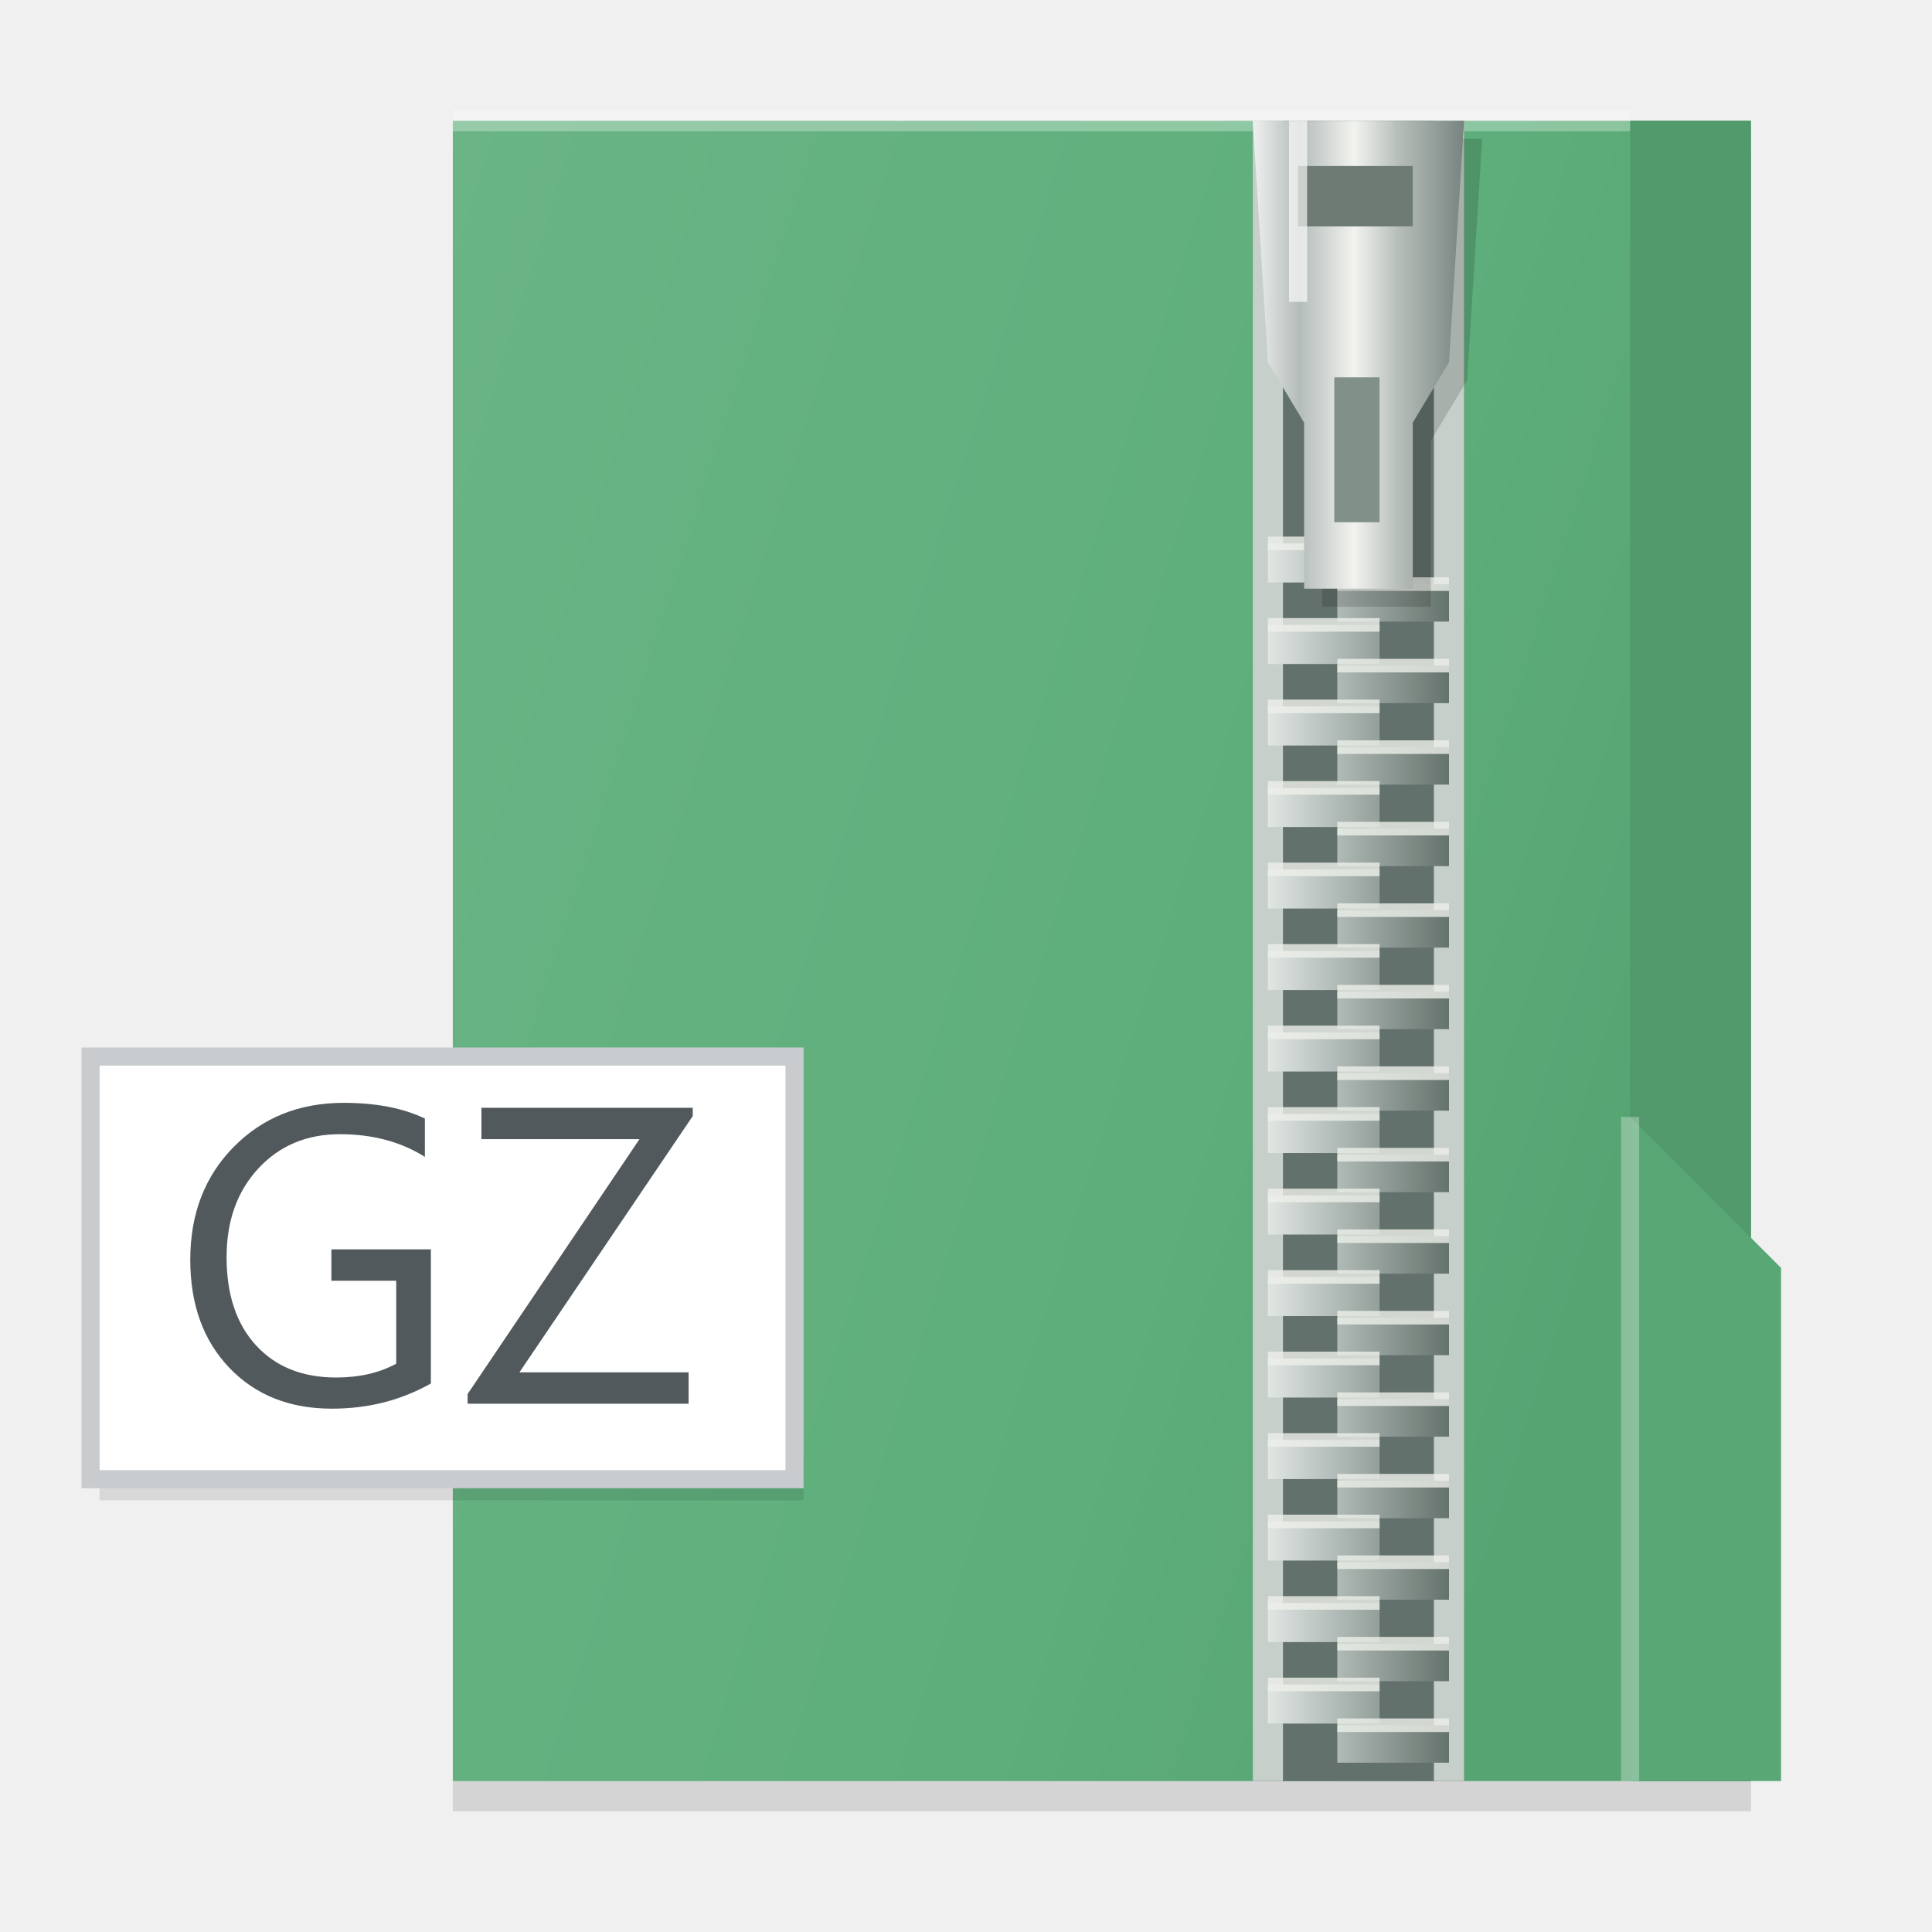
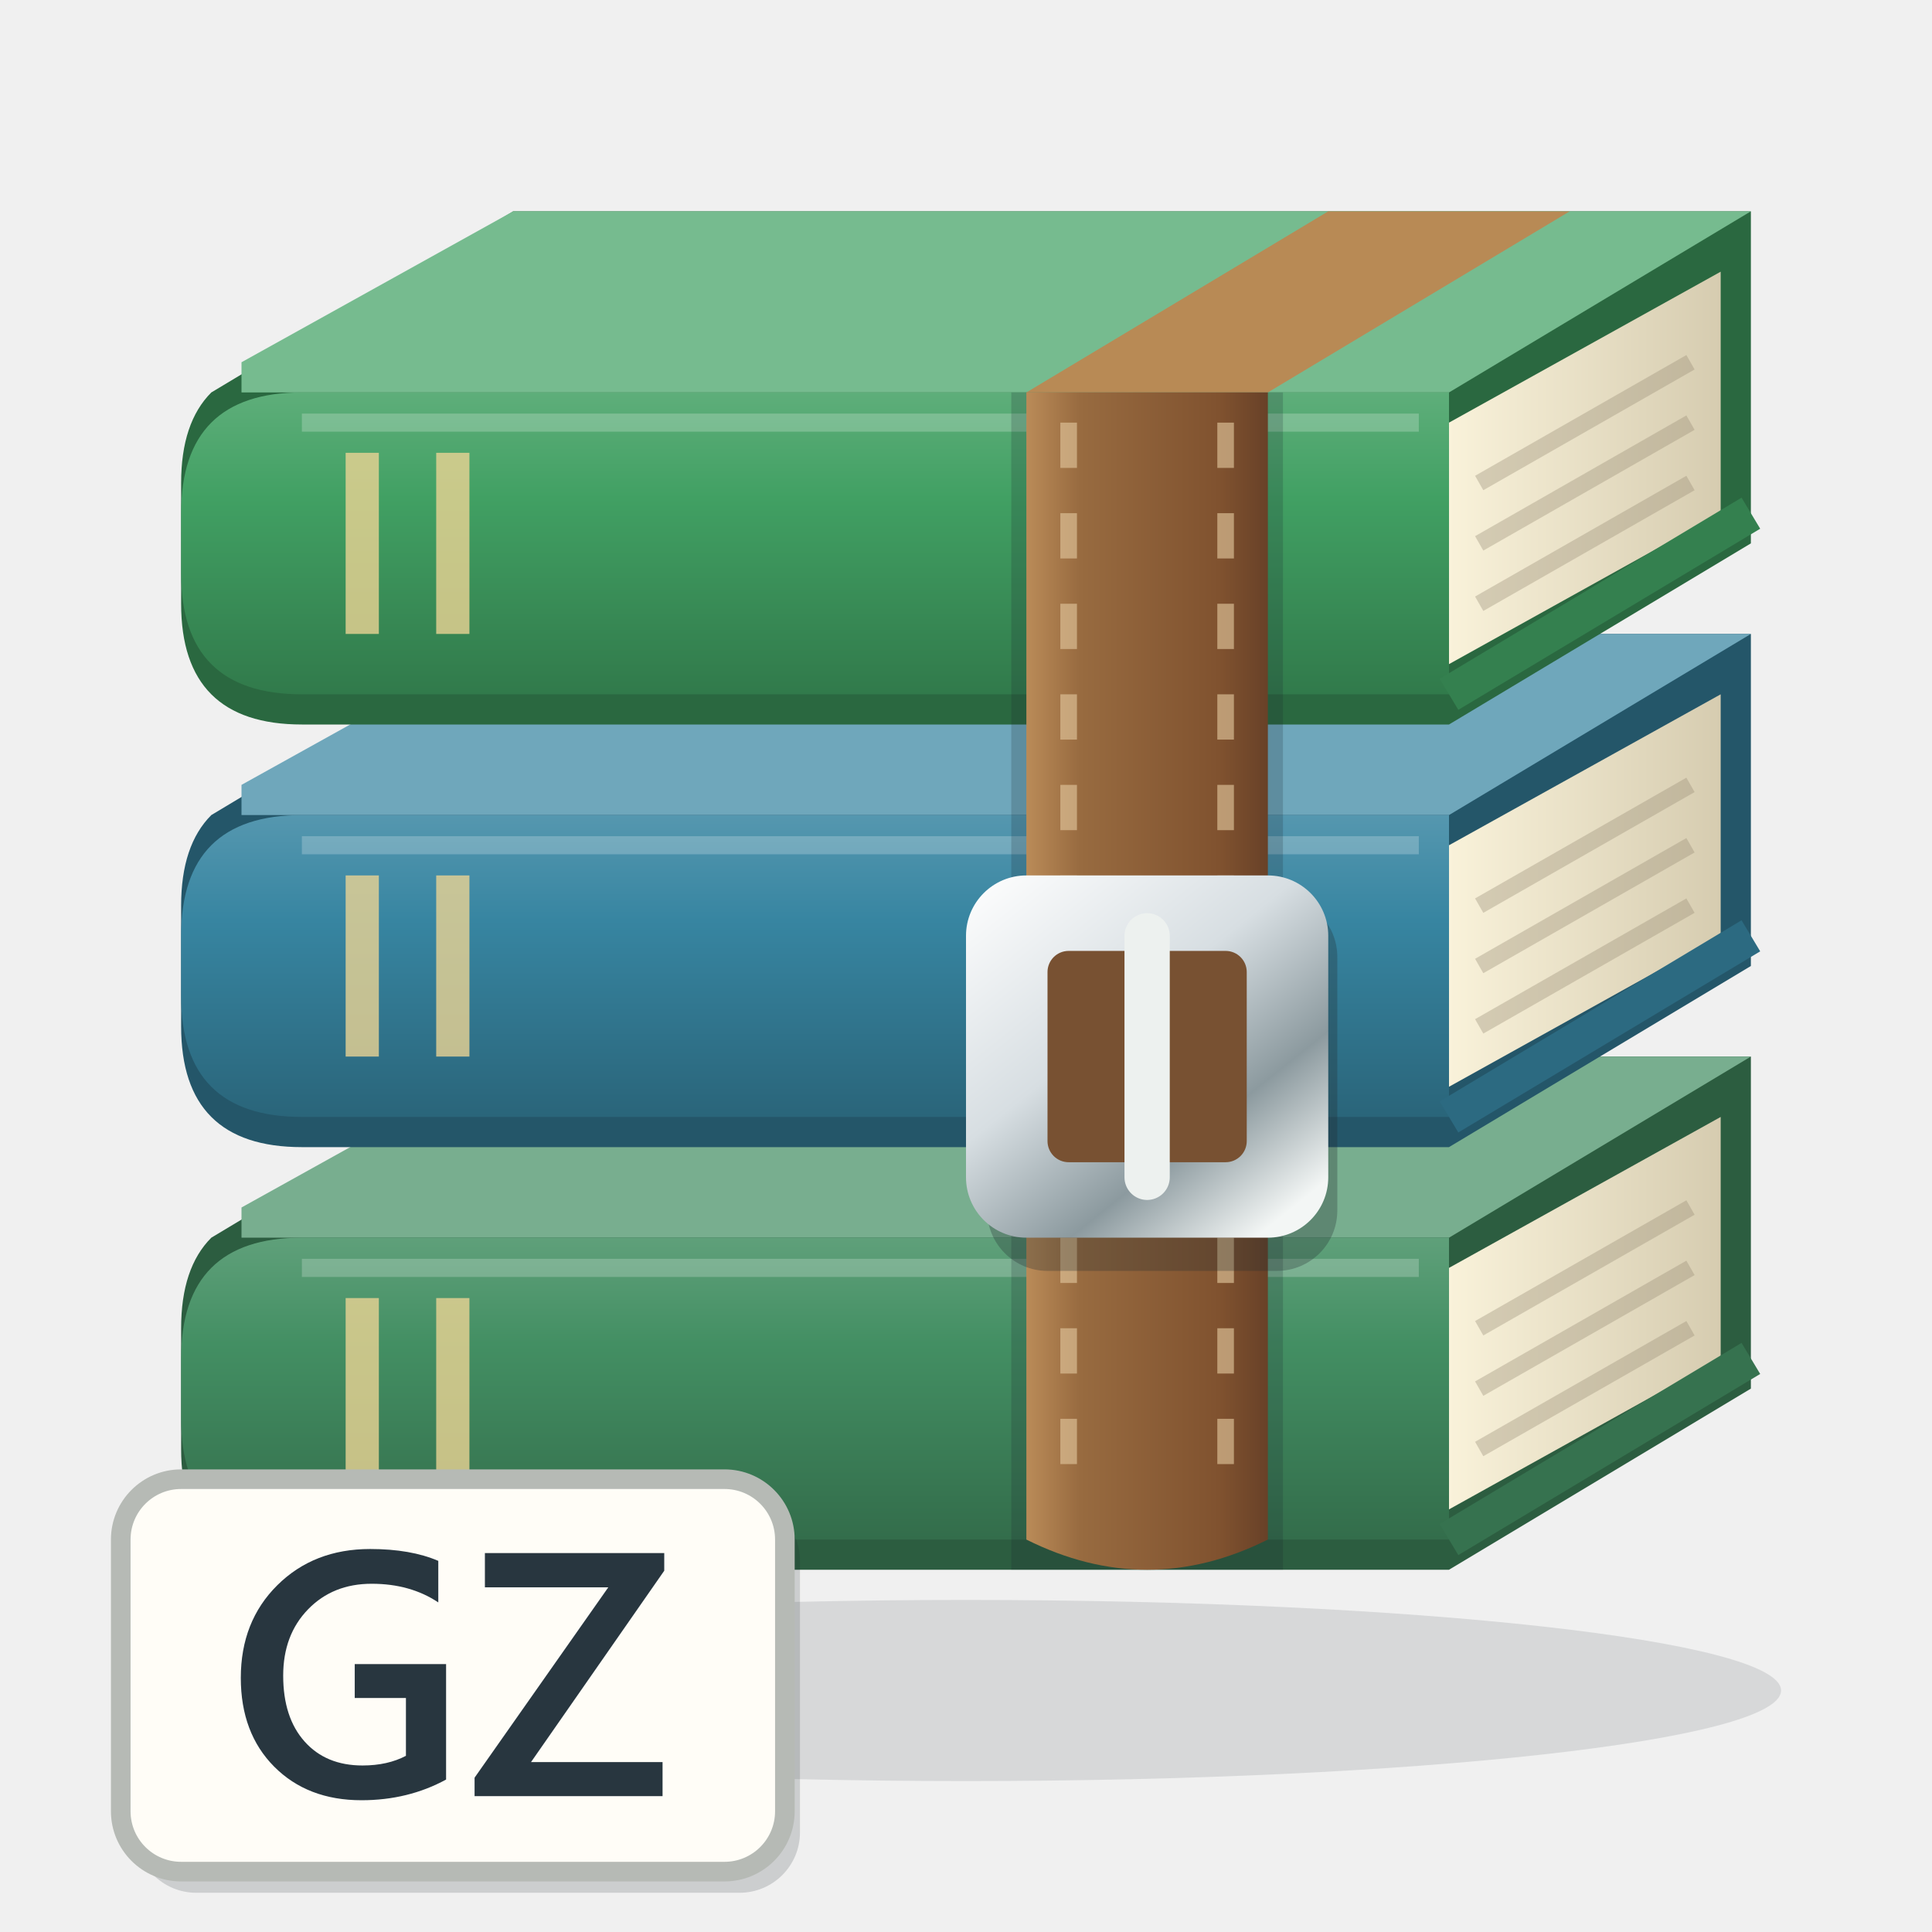
<svg xmlns="http://www.w3.org/2000/svg" width="64" height="64" viewBox="0 0 64 64">
  <defs>
-     <linearGradient id="cover" x1="0" y1="0" x2="1" y2="0.4">
-       <stop offset="0" stop-color="#6ab485" />
-       <stop offset="0.7" stop-color="#5dae7a" />
-       <stop offset="1" stop-color="#57a473" />
+     <linearGradient id="paper" x1="0" y1="0" x2="1" y2="0">
+       <stop offset="0" stop-color="#f9f2da" />
+       <stop offset="1" stop-color="#d6ccb0" />
    </linearGradient>
-     <linearGradient id="teeth" x1="0" y1="0" x2="1" y2="0">
-       <stop offset="0" stop-color="#e1e6e3" />
-       <stop offset="0.4" stop-color="#aeb8b4" />
-       <stop offset="1" stop-color="#65736d" />
+     <linearGradient id="spine2" x1="0" y1="0" x2="0" y2="1">
+       <stop offset="0" stop-color="#5fa07a" />
+       <stop offset="0.35" stop-color="#438f63" />
+       <stop offset="1" stop-color="#336d4b" />
    </linearGradient>
-     <linearGradient id="metal" x1="0" y1="0" x2="1" y2="0">
-       <stop offset="0" stop-color="#eef0ee" />
-       <stop offset="0.22" stop-color="#b4bcba" />
-       <stop offset="0.48" stop-color="#f2f3ef" />
-       <stop offset="0.68" stop-color="#b9c0bc" />
-       <stop offset="1" stop-color="#788480" />
+     <linearGradient id="spine1" x1="0" y1="0" x2="0" y2="1">
+       <stop offset="0" stop-color="#5597af" />
+       <stop offset="0.35" stop-color="#3785a1" />
+       <stop offset="1" stop-color="#2a657a" />
+     </linearGradient>
+     <linearGradient id="spine0" x1="0" y1="0" x2="0" y2="1">
+       <stop offset="0" stop-color="#5eae7a" />
+       <stop offset="0.35" stop-color="#41a063" />
+       <stop offset="1" stop-color="#317a4b" />
+     </linearGradient>
+     <linearGradient id="leather" x1="0" y1="0" x2="1" y2="0">
+       <stop offset="0" stop-color="#ba8b58" />
+       <stop offset="0.22" stop-color="#986b40" />
+       <stop offset="0.8" stop-color="#80522f" />
+       <stop offset="1" stop-color="#684128" />
+     </linearGradient>
+     <linearGradient id="buckle" x1="0" y1="0" x2="0.8" y2="1">
+       <stop offset="0" stop-color="#ffffff" />
+       <stop offset="0.45" stop-color="#d7dee2" />
+       <stop offset="0.75" stop-color="#8c9a9f" />
+       <stop offset="1" stop-color="#f3f6f5" />
    </linearGradient>
  </defs>
  <g opacity="0.12">
-     <path fill="#000000" stroke="none" d="M 15 5 L 58 5 L 58 60 L 15 60 Z" />
+     <path fill="#18242e" stroke="none" d="M 59 56 C 59 57.657 46.912 59 32 59 C 17.088 59 5 57.657 5 56 C 5 54.343 17.088 53 32 53 C 46.912 53 59 54.343 59 56 Z" />
  </g>
-   <path fill="url(#cover)" stroke="none" d="M 15 4 L 58 4 L 58 59 L 15 59 Z" />
-   <path fill="#52996b" stroke="none" d="M 54 4 L 58 4 L 58 59 L 54 59 Z" />
-   <path fill="#000000" stroke="#ffffff" stroke-opacity="0.3" stroke-width="0.7" d="M 15 4 L 54 4" />
-   <path fill="#59a775" stroke="none" d="M 54 37 L 59 42 L 59 59 L 54 59 Z" />
-   <path fill="#000000" stroke="#ffffff" stroke-opacity="0.3" stroke-width="0.6" d="M 54 37 L 54 59" />
-   <path fill="#63716c" stroke="none" d="M 41.5 4 L 48.5 4 L 48.5 59 L 41.5 59 Z" />
-   <path fill="#c6cfca" stroke="none" d="M 41.5 4 L 42.5 4 L 42.5 59 L 41.5 59 Z M 47.5 4 L 48.5 4 L 48.5 59 L 47.5 59 Z" />
-   <path fill="url(#teeth)" stroke="none" d="M 42 18 L 45.7 18 L 45.7 19.296 L 42 19.296 Z M 44.3 19.35 L 48 19.35 L 48 20.592 L 44.3 20.592 Z" />
-   <path fill="#000000" stroke="#edf0e9" stroke-opacity="0.8" stroke-width="0.45" d="M 42 18 L 45.7 18 M 44.3 19.35 L 48 19.35" />
-   <path fill="url(#teeth)" stroke="none" d="M 42 20.7 L 45.7 20.7 L 45.7 21.996 L 42 21.996 Z M 44.3 22.05 L 48 22.05 L 48 23.292 L 44.3 23.292 Z" />
-   <path fill="#000000" stroke="#edf0e9" stroke-opacity="0.8" stroke-width="0.45" d="M 42 20.7 L 45.7 20.7 M 44.3 22.05 L 48 22.05" />
-   <path fill="url(#teeth)" stroke="none" d="M 42 23.4 L 45.7 23.4 L 45.7 24.696 L 42 24.696 Z M 44.3 24.75 L 48 24.75 L 48 25.992 L 44.3 25.992 Z" />
-   <path fill="#000000" stroke="#edf0e9" stroke-opacity="0.8" stroke-width="0.45" d="M 42 23.4 L 45.7 23.4 M 44.3 24.75 L 48 24.75" />
-   <path fill="url(#teeth)" stroke="none" d="M 42 26.1 L 45.7 26.1 L 45.7 27.396 L 42 27.396 Z M 44.3 27.45 L 48 27.45 L 48 28.692 L 44.3 28.692 Z" />
-   <path fill="#000000" stroke="#edf0e9" stroke-opacity="0.8" stroke-width="0.45" d="M 42 26.1 L 45.7 26.1 M 44.3 27.45 L 48 27.45" />
-   <path fill="url(#teeth)" stroke="none" d="M 42 28.8 L 45.7 28.8 L 45.7 30.096 L 42 30.096 Z M 44.3 30.15 L 48 30.15 L 48 31.392 L 44.3 31.392 Z" />
-   <path fill="#000000" stroke="#edf0e9" stroke-opacity="0.8" stroke-width="0.45" d="M 42 28.8 L 45.7 28.8 M 44.3 30.15 L 48 30.15" />
-   <path fill="url(#teeth)" stroke="none" d="M 42 31.5 L 45.7 31.5 L 45.7 32.796 L 42 32.796 Z M 44.3 32.85 L 48 32.85 L 48 34.092 L 44.3 34.092 Z" />
-   <path fill="#000000" stroke="#edf0e9" stroke-opacity="0.8" stroke-width="0.45" d="M 42 31.5 L 45.7 31.5 M 44.3 32.85 L 48 32.85" />
-   <path fill="url(#teeth)" stroke="none" d="M 42 34.2 L 45.7 34.2 L 45.7 35.496 L 42 35.496 Z M 44.3 35.55 L 48 35.55 L 48 36.792 L 44.3 36.792 Z" />
-   <path fill="#000000" stroke="#edf0e9" stroke-opacity="0.8" stroke-width="0.45" d="M 42 34.2 L 45.7 34.2 M 44.3 35.55 L 48 35.55" />
-   <path fill="url(#teeth)" stroke="none" d="M 42 36.9 L 45.7 36.9 L 45.7 38.196 L 42 38.196 Z M 44.3 38.25 L 48 38.25 L 48 39.492 L 44.3 39.492 Z" />
-   <path fill="#000000" stroke="#edf0e9" stroke-opacity="0.8" stroke-width="0.45" d="M 42 36.9 L 45.7 36.9 M 44.3 38.25 L 48 38.25" />
-   <path fill="url(#teeth)" stroke="none" d="M 42 39.6 L 45.7 39.6 L 45.7 40.896 L 42 40.896 Z M 44.3 40.95 L 48 40.95 L 48 42.192 L 44.3 42.192 Z" />
-   <path fill="#000000" stroke="#edf0e9" stroke-opacity="0.8" stroke-width="0.45" d="M 42 39.6 L 45.7 39.6 M 44.3 40.95 L 48 40.95" />
-   <path fill="url(#teeth)" stroke="none" d="M 42 42.3 L 45.7 42.3 L 45.7 43.596 L 42 43.596 Z M 44.3 43.65 L 48 43.65 L 48 44.892 L 44.3 44.892 Z" />
-   <path fill="#000000" stroke="#edf0e9" stroke-opacity="0.8" stroke-width="0.45" d="M 42 42.3 L 45.7 42.3 M 44.3 43.65 L 48 43.65" />
-   <path fill="url(#teeth)" stroke="none" d="M 42 45 L 45.7 45 L 45.7 46.296 L 42 46.296 Z M 44.3 46.35 L 48 46.35 L 48 47.592 L 44.3 47.592 Z" />
-   <path fill="#000000" stroke="#edf0e9" stroke-opacity="0.8" stroke-width="0.45" d="M 42 45 L 45.7 45 M 44.3 46.35 L 48 46.35" />
-   <path fill="url(#teeth)" stroke="none" d="M 42 47.7 L 45.7 47.7 L 45.7 48.996 L 42 48.996 Z M 44.3 49.05 L 48 49.05 L 48 50.292 L 44.3 50.292 Z" />
-   <path fill="#000000" stroke="#edf0e9" stroke-opacity="0.8" stroke-width="0.45" d="M 42 47.7 L 45.7 47.7 M 44.3 49.05 L 48 49.05" />
-   <path fill="url(#teeth)" stroke="none" d="M 42 50.4 L 45.7 50.4 L 45.7 51.696 L 42 51.696 Z M 44.3 51.75 L 48 51.75 L 48 52.992 L 44.3 52.992 Z" />
-   <path fill="#000000" stroke="#edf0e9" stroke-opacity="0.8" stroke-width="0.45" d="M 42 50.4 L 45.7 50.4 M 44.3 51.75 L 48 51.75" />
-   <path fill="url(#teeth)" stroke="none" d="M 42 53.1 L 45.7 53.1 L 45.7 54.396 L 42 54.396 Z M 44.3 54.45 L 48 54.45 L 48 55.692 L 44.3 55.692 Z" />
-   <path fill="#000000" stroke="#edf0e9" stroke-opacity="0.8" stroke-width="0.45" d="M 42 53.1 L 45.7 53.1 M 44.3 54.45 L 48 54.45" />
-   <path fill="url(#teeth)" stroke="none" d="M 42 55.8 L 45.7 55.8 L 45.7 57.096 L 42 57.096 Z M 44.3 57.15 L 48 57.15 L 48 58.392 L 44.3 58.392 Z" />
-   <path fill="#000000" stroke="#edf0e9" stroke-opacity="0.8" stroke-width="0.45" d="M 42 55.8 L 45.7 55.8 M 44.3 57.15 L 48 57.15" />
-   <g opacity="0.15" transform="matrix(1 0 0 1 0.6 0.6)">
-     <path fill="#000000" stroke="none" d="M 41.5 4 L 48.5 4 L 48 12 L 46.8 14 L 46.8 19.5 L 43.2 19.5 L 43.2 14 L 42 12 Z" />
+   <path fill="#2c5d40" stroke="none" d="M 7 41 L 17 35 L 58 35 L 58 46 L 48 52 L 10 52 Q 6 52 6 48 L 6 44 Q 6 42 7 41 Z" />
+   <path fill="#78ae8f" stroke="none" d="M 8 40 L 17 35 L 58 35 L 48 41 L 8 41 Z" />
+   <path fill="url(#paper)" stroke="none" d="M 48 42 L 57 37 L 57 45 L 48 50 Z" />
+   <path fill="#000000" stroke="#948a72" stroke-opacity="0.35" stroke-width="0.55" d="M 49 44 L 56 40 M 49 46 L 56 42 M 49 48 L 56 44" />
+   <path fill="url(#spine2)" stroke="none" d="M 10 41 L 48 41 L 48 51 L 10 51 Q 6 51 6 47 L 6 45 Q 6 41 10 41 Z" />
+   <path fill="#000000" stroke="#ffffff" stroke-opacity="0.22" stroke-width="0.6" d="M 10 42 L 47 42" />
+   <path fill="#000000" stroke="#ead394" stroke-opacity="0.8" stroke-width="1.1" d="M 12 43 L 12 49 M 15 43 L 15 49" />
+   <path fill="#000000" stroke="#36724f" stroke-width="1.2" d="M 48 51 L 58 45" />
+   <path fill="#245669" stroke="none" d="M 7 27 L 17 21 L 58 21 L 58 32 L 48 38 L 10 38 Q 6 38 6 34 L 6 30 Q 6 28 7 27 Z" />
+   <path fill="#6fa7bb" stroke="none" d="M 8 26 L 17 21 L 58 21 L 48 27 L 8 27 Z" />
+   <path fill="url(#paper)" stroke="none" d="M 48 28 L 57 23 L 57 31 L 48 36 Z" />
+   <path fill="#000000" stroke="#948a72" stroke-opacity="0.35" stroke-width="0.55" d="M 49 30 L 56 26 M 49 32 L 56 28 M 49 34 L 56 30" />
+   <path fill="url(#spine1)" stroke="none" d="M 10 27 L 48 27 L 48 37 L 10 37 Q 6 37 6 33 L 6 31 Q 6 27 10 27 Z" />
+   <path fill="#000000" stroke="#ffffff" stroke-opacity="0.22" stroke-width="0.6" d="M 10 28 L 47 28" />
+   <path fill="#000000" stroke="#ead394" stroke-opacity="0.8" stroke-width="1.1" d="M 12 29 L 12 35 M 15 29 L 15 35" />
+   <path fill="#000000" stroke="#2c6a81" stroke-width="1.2" d="M 48 37 L 58 31" />
+   <path fill="#2a6840" stroke="none" d="M 7 13 L 17 7 L 58 7 L 58 18 L 48 24 L 10 24 Q 6 24 6 20 L 6 16 Q 6 14 7 13 Z" />
+   <path fill="#76bb8f" stroke="none" d="M 8 12 L 17 7 L 58 7 L 48 13 L 8 13 Z" />
+   <path fill="url(#paper)" stroke="none" d="M 48 14 L 57 9 L 57 17 L 48 22 Z" />
+   <path fill="#000000" stroke="#948a72" stroke-opacity="0.35" stroke-width="0.55" d="M 49 16 L 56 12 M 49 18 L 56 14 M 49 20 L 56 16" />
+   <path fill="url(#spine0)" stroke="none" d="M 10 13 L 48 13 L 48 23 L 10 23 Q 6 23 6 19 L 6 17 Q 6 13 10 13 Z" />
+   <path fill="#000000" stroke="#ffffff" stroke-opacity="0.22" stroke-width="0.6" d="M 10 14 L 47 14" />
+   <path fill="#000000" stroke="#ead394" stroke-opacity="0.8" stroke-width="1.1" d="M 12 15 L 12 21 M 15 15 L 15 21" />
+   <path fill="#000000" stroke="#34804f" stroke-width="1.2" d="M 48 23 L 58 17" />
+   <path fill="#b88a55" stroke="none" d="M 34 13 L 44 7 L 52 7 L 42 13 Z" />
+   <g opacity="0.2">
+     <path fill="#17232c" stroke="none" d="M 33.5 13 L 42.5 13 L 42.5 52 L 33.5 52 Z" />
  </g>
-   <path fill="url(#metal)" stroke="none" d="M 41.5 4 L 48.5 4 L 48 12 L 46.8 14 L 46.8 19.5 L 43.2 19.5 L 43.2 14 L 42 12 Z" />
-   <path fill="#6e7a74" stroke="none" d="M 43 5.5 L 46.8 5.5 L 46.8 7.5 L 43 7.5 Z" />
-   <path fill="#82908a" stroke="none" d="M 44.2 12.5 L 45.7 12.5 L 45.7 17.3 L 44.2 17.3 Z" />
-   <path fill="#000000" stroke="#ffffff" stroke-opacity="0.65" stroke-width="0.6" d="M 43 4 L 43 10" />
-   <g opacity="0.1">
-     <path fill="#000000" stroke="none" d="M 3.3 35.7 L 26.62 35.7 L 26.62 49.7 L 3.3 49.7 Z" />
+   <path fill="url(#leather)" stroke="none" d="M 34 13 L 42 13 L 42 51 Q 38 53 34 51 Z" />
+   <g opacity="0.65">
+     <path fill="#000000" stroke="#dec39a" stroke-width="0.55" stroke-dasharray="1.5 1.5" d="M 35.4 14 L 35.4 49 M 40.6 14 L 40.6 49" />
  </g>
-   <path fill="#ffffff" stroke="#c8ccce" stroke-width="0.6" d="M 3 35 L 26.32 35 L 26.32 49 L 3 49 Z" />
-   <g transform="matrix(1 0 0 1 5.66 32.5)">
+   <g opacity="0.3">
+     <path fill="#202a30" stroke="none" d="M 34.7 29.7 L 42.3 29.7 C 43.405 29.7 44.3 30.595 44.3 31.7 L 44.3 40.1 C 44.3 41.205 43.405 42.1 42.3 42.1 L 34.7 42.1 C 33.595 42.1 32.7 41.205 32.7 40.1 L 32.7 31.7 C 32.7 30.595 33.595 29.7 34.7 29.7 Z" />
+   </g>
+   <path fill="url(#buckle)" stroke="none" d="M 34 29 L 42 29 C 43.105 29 44 29.895 44 31 L 44 39 C 44 40.105 43.105 41 42 41 L 34 41 C 32.895 41 32 40.105 32 39 L 32 31 C 32 29.895 32.895 29 34 29 Z" />
+   <path fill="#785132" stroke="none" d="M 35.4 31.5 L 40.6 31.5 C 40.786 31.5 40.964 31.574 41.095 31.705 C 41.226 31.836 41.3 32.014 41.3 32.2 L 41.3 37.8 C 41.3 37.986 41.226 38.164 41.095 38.295 C 40.964 38.426 40.786 38.5 40.6 38.5 L 35.4 38.5 C 35.214 38.5 35.036 38.426 34.905 38.295 C 34.774 38.164 34.7 37.986 34.7 37.8 L 34.7 32.2 C 34.7 32.014 34.774 31.836 34.905 31.705 C 35.036 31.574 35.214 31.5 35.4 31.5 Z" />
+   <path fill="#000000" stroke="#edf1ef" stroke-width="1.5" stroke-linecap="round" d="M 38 31 L 38 39" />
+   <g opacity="0.17">
+     <path fill="#19232c" stroke="none" d="M 6.5 49.7 L 24.5 49.7 C 25.605 49.7 26.5 50.595 26.5 51.7 L 26.5 60.7 C 26.5 61.805 25.605 62.7 24.5 62.7 L 6.5 62.7 C 5.395 62.7 4.5 61.805 4.5 60.7 L 4.5 51.7 C 4.5 50.595 5.395 49.7 6.5 49.7 Z" />
+   </g>
+   <path fill="#fffdf7" stroke="#b6bab5" stroke-width="0.65" d="M 6 49 L 24 49 C 25.105 49 26 49.895 26 51 L 26 60 C 26 61.105 25.105 62 24 62 L 6 62 C 4.895 62 4 61.105 4 60 L 4 51 C 4 49.895 4.895 49 6 49 Z" />
+   <g transform="matrix(1 0 0 1 7.5 48)">
    <g>
-       <path fill="#52595c" stroke="none" d="M 8.613 13.33 Q 7.137 14.164 5.332 14.164 Q 3.233 14.164 1.938 12.811 Q 0.643 11.457 0.643 9.229 Q 0.643 6.952 2.082 5.493 Q 3.521 4.033 5.729 4.033 Q 7.328 4.033 8.415 4.553 L 8.415 5.824 Q 7.226 5.072 5.599 5.072 Q 3.951 5.072 2.898 6.207 Q 1.846 7.342 1.846 9.146 Q 1.846 11.006 2.823 12.069 Q 3.801 13.132 5.476 13.132 Q 6.624 13.132 7.465 12.674 L 7.465 9.926 L 5.318 9.926 L 5.318 8.887 L 8.613 8.887 L 8.613 13.33 Z M 17.288 4.471 L 11.546 12.961 L 17.151 12.961 L 17.151 14 L 9.83 14 L 9.83 13.679 L 15.524 5.236 L 10.288 5.236 L 10.288 4.197 L 17.288 4.197 L 17.288 4.471 Z" />
+       <path fill="#28363f" stroke="none" d="M 7.277 10.95 Q 6.02 11.635 4.475 11.635 Q 2.69 11.635 1.583 10.523 Q 0.477 9.411 0.477 7.581 Q 0.477 5.711 1.687 4.512 Q 2.897 3.313 4.762 3.313 Q 6.104 3.313 7.019 3.706 L 7.019 5.082 Q 6.093 4.464 4.812 4.464 Q 3.526 4.464 2.704 5.312 Q 1.881 6.16 1.881 7.508 Q 1.881 8.895 2.589 9.689 Q 3.296 10.484 4.509 10.484 Q 5.34 10.484 5.947 10.164 L 5.947 8.249 L 4.251 8.249 L 4.251 7.126 L 7.277 7.126 L 7.277 10.95 Z M 14.504 4.032 L 10.091 10.371 L 14.448 10.371 L 14.448 11.5 L 8.221 11.5 L 8.221 10.888 L 12.651 4.582 L 8.563 4.582 L 8.563 3.448 L 14.504 3.448 L 14.504 4.032 Z" />
    </g>
  </g>
</svg>
